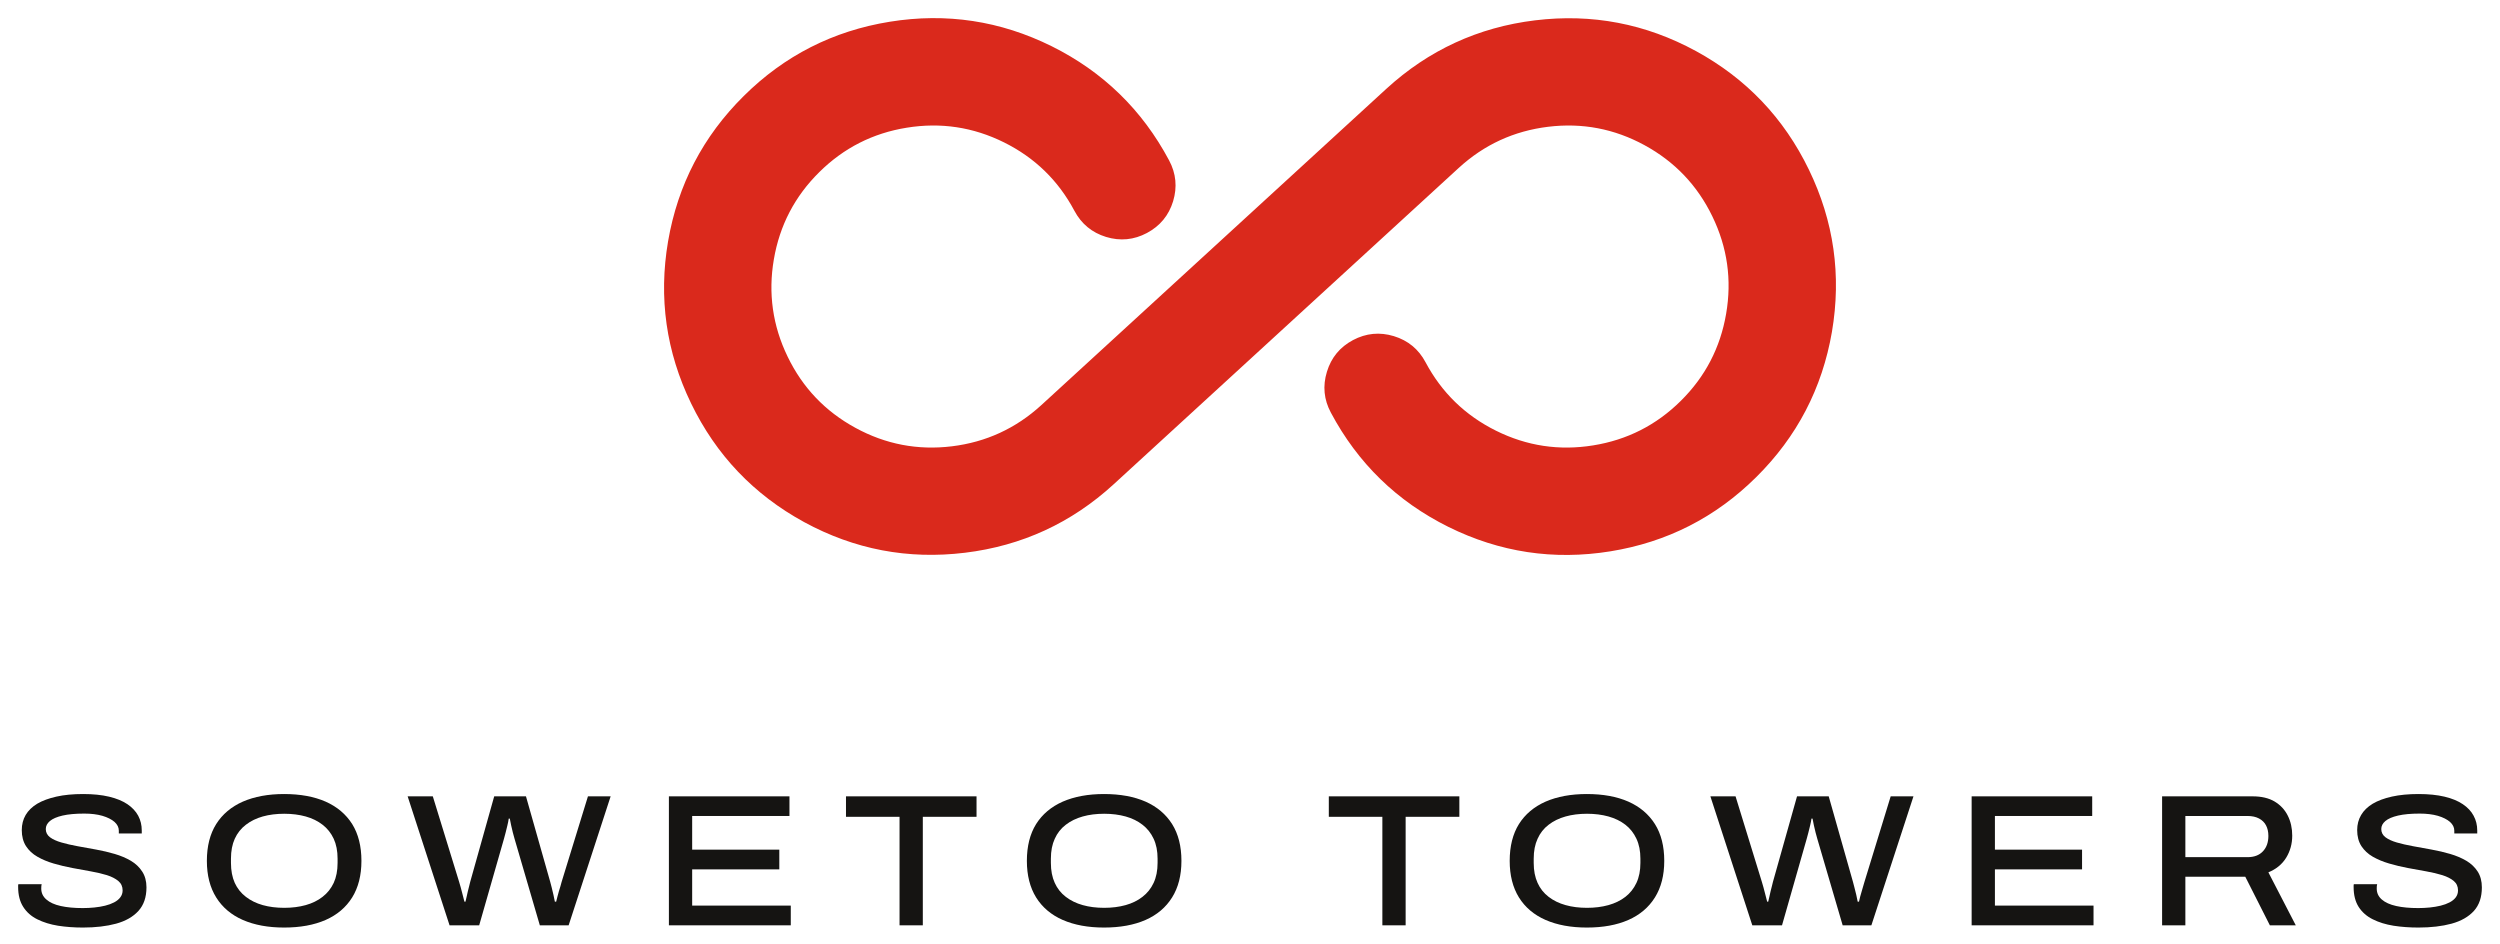
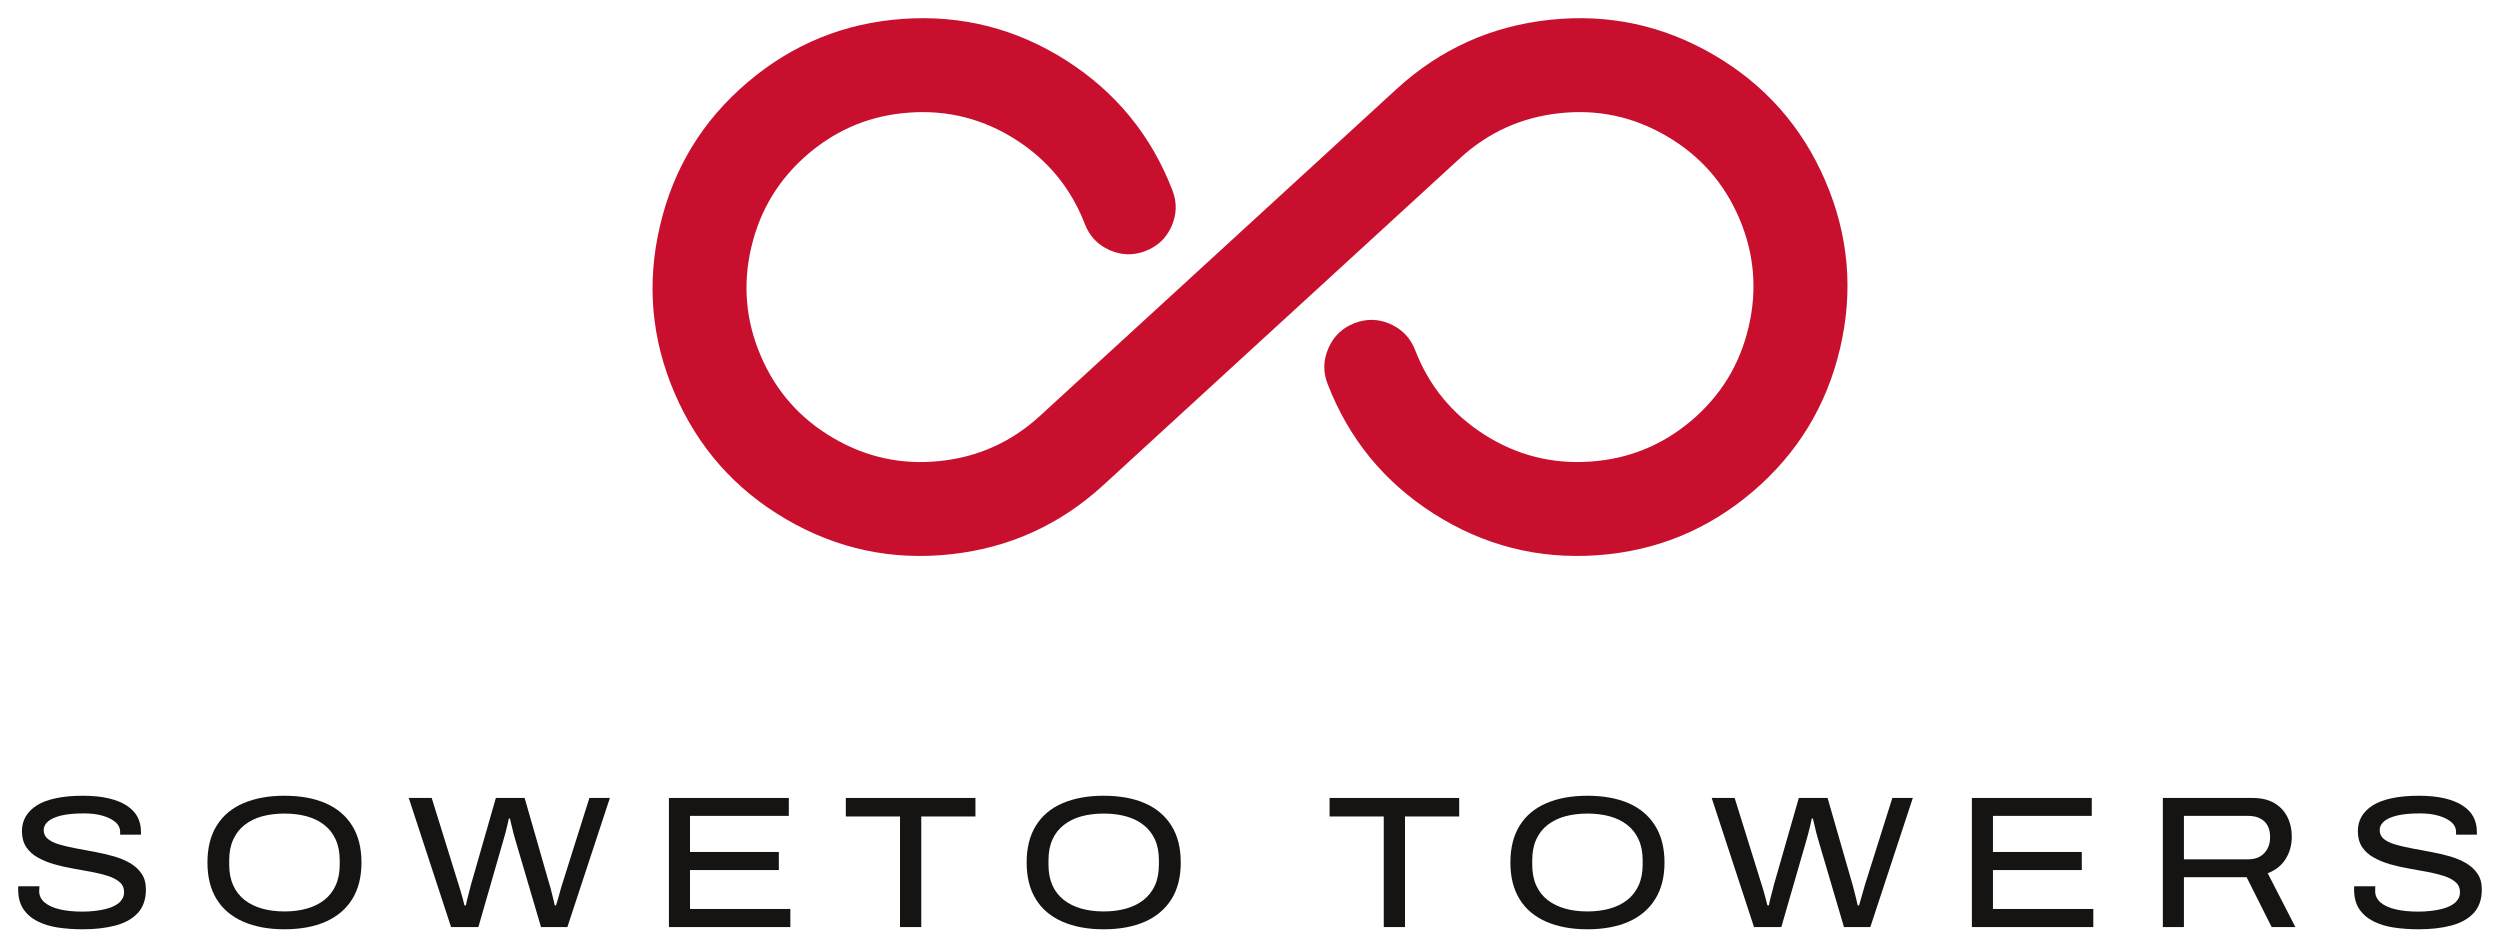
- <svg xmlns="http://www.w3.org/2000/svg" viewBox="-2.199 -2.199 302.957 114.331" role="img" aria-label="Soweto Towers">
-   <path fill="#DA291C" transform="translate(149.28 32.525)" d="M9.8 15.28Q14.7 24.48 24.03 29.12Q33.37 33.75 43.66 32.09Q53.95 30.43 61.35 23.09Q68.75 15.76 70.52 5.49Q72.27 -4.79 67.73 -14.16Q63.19 -23.54 54.05 -28.53Q44.89 -33.52 34.55 -32.26Q24.21 -31 16.52 -23.96L-25.3 14.38Q-29.92 18.6 -36.12 19.36Q-42.33 20.12 -47.82 17.12Q-53.31 14.13 -56.03 8.5Q-58.76 2.87 -57.7 -3.3Q-56.65 -9.46 -52.2 -13.86Q-47.76 -18.26 -41.59 -19.25Q-35.41 -20.25 -29.81 -17.47Q-24.21 -14.69 -21.28 -9.18Q-20.01 -6.8 -17.44 -6.01Q-14.86 -5.23 -12.49 -6.49Q-10.11 -7.76 -9.32 -10.33Q-8.54 -12.91 -9.8 -15.28Q-14.7 -24.48 -24.03 -29.12Q-33.37 -33.75 -43.65 -32.09Q-53.95 -30.43 -61.35 -23.09Q-68.75 -15.76 -70.52 -5.48Q-72.27 4.79 -67.73 14.16Q-63.19 23.54 -54.04 28.54Q-44.89 33.52 -34.55 32.26Q-24.2 31 -16.52 23.96L25.3 -14.38Q29.91 -18.6 36.12 -19.36Q42.33 -20.12 47.81 -17.13Q53.31 -14.13 56.03 -8.5Q58.76 -2.87 57.7 3.29Q56.65 9.46 52.2 13.86Q47.76 18.26 41.58 19.25Q35.41 20.25 29.81 17.47Q24.21 14.69 21.27 9.17Q20.01 6.8 17.43 6.01Q14.86 5.23 12.48 6.49Q10.1 7.76 9.32 10.33Q8.53 12.91 9.8 15.28Z" />
-   <path fill="#151412" transform="translate(0 94.322) translate(-1.34 15.612)" d="M9.19 0.27Q7.6 0.27 6.18 0.05Q4.76 -0.18 3.66 -0.73Q2.57 -1.27 1.96 -2.23Q1.34 -3.19 1.34 -4.64V-4.82Q1.34 -4.92 1.37 -4.98H4.19Q4.16 -4.89 4.15 -4.76Q4.14 -4.62 4.14 -4.46Q4.14 -3.66 4.76 -3.13Q5.37 -2.59 6.5 -2.34Q7.62 -2.09 9.17 -2.09Q9.88 -2.09 10.57 -2.16Q11.27 -2.23 11.88 -2.38Q12.49 -2.53 12.97 -2.78Q13.45 -3.03 13.72 -3.39Q14 -3.76 14 -4.23Q14 -4.94 13.48 -5.37Q12.97 -5.8 12.1 -6.08Q11.22 -6.35 10.14 -6.54Q9.06 -6.74 7.9 -6.95Q6.74 -7.17 5.64 -7.49Q4.55 -7.81 3.68 -8.31Q2.8 -8.81 2.29 -9.6Q1.78 -10.4 1.78 -11.54Q1.78 -12.56 2.25 -13.37Q2.73 -14.18 3.66 -14.74Q4.6 -15.29 5.99 -15.6Q7.37 -15.91 9.22 -15.91Q11.01 -15.91 12.36 -15.59Q13.7 -15.27 14.58 -14.68Q15.45 -14.09 15.89 -13.28Q16.32 -12.47 16.32 -11.49V-11.13H13.54V-11.47Q13.54 -12.06 13.02 -12.53Q12.49 -12.99 11.55 -13.27Q10.61 -13.54 9.35 -13.54Q7.76 -13.54 6.72 -13.3Q5.69 -13.06 5.19 -12.64Q4.69 -12.22 4.69 -11.67Q4.69 -11.06 5.2 -10.67Q5.71 -10.29 6.58 -10.04Q7.44 -9.79 8.53 -9.59Q9.63 -9.4 10.79 -9.18Q11.95 -8.97 13.04 -8.65Q14.13 -8.33 15 -7.82Q15.86 -7.31 16.37 -6.52Q16.89 -5.73 16.89 -4.6Q16.89 -2.82 15.92 -1.75Q14.95 -0.68 13.21 -0.2Q11.47 0.27 9.19 0.27Z" />
-   <path fill="#151412" transform="translate(0 94.322) translate(-1.34 15.612)" d="M33.57 0.27Q30.68 0.27 28.57 -0.65Q26.47 -1.57 25.34 -3.38Q24.21 -5.19 24.21 -7.81Q24.21 -10.47 25.34 -12.27Q26.47 -14.06 28.57 -14.99Q30.68 -15.91 33.57 -15.91Q36.5 -15.91 38.6 -14.99Q40.69 -14.06 41.82 -12.27Q42.94 -10.47 42.94 -7.81Q42.94 -5.19 41.82 -3.38Q40.69 -1.57 38.6 -0.65Q36.5 0.27 33.57 0.27ZM33.59 -2.12Q35 -2.12 36.19 -2.45Q37.37 -2.78 38.23 -3.45Q39.1 -4.12 39.58 -5.14Q40.05 -6.17 40.05 -7.56V-8.08Q40.05 -9.47 39.58 -10.49Q39.1 -11.52 38.23 -12.19Q37.37 -12.86 36.19 -13.19Q35 -13.52 33.59 -13.52Q32.16 -13.52 30.98 -13.19Q29.81 -12.86 28.94 -12.19Q28.06 -11.52 27.59 -10.49Q27.13 -9.47 27.13 -8.08V-7.56Q27.13 -6.17 27.59 -5.14Q28.06 -4.12 28.94 -3.45Q29.81 -2.78 30.98 -2.45Q32.16 -2.12 33.59 -2.12Z" />
-   <path fill="#151412" transform="translate(0 94.322) translate(-1.34 15.612)" d="M53.62 0 48.54 -15.63H51.59L54.78 -5.26Q54.87 -5.01 54.98 -4.57Q55.1 -4.14 55.21 -3.69Q55.32 -3.23 55.42 -2.87H55.55Q55.62 -3.14 55.69 -3.47Q55.76 -3.8 55.84 -4.14Q55.92 -4.48 56 -4.77Q56.08 -5.05 56.12 -5.26L59.03 -15.63H62.88L65.82 -5.26Q65.88 -5.01 66 -4.57Q66.11 -4.14 66.21 -3.69Q66.32 -3.23 66.38 -2.87H66.54Q66.61 -3.14 66.69 -3.47Q66.77 -3.8 66.87 -4.13Q66.98 -4.46 67.06 -4.75Q67.14 -5.03 67.2 -5.26L70.39 -15.63H73.14L68.05 0H64.56L61.49 -10.51Q61.4 -10.81 61.29 -11.24Q61.17 -11.67 61.08 -12.13Q60.99 -12.59 60.92 -12.93H60.79Q60.74 -12.56 60.63 -12.11Q60.51 -11.65 60.41 -11.22Q60.31 -10.79 60.22 -10.51L57.21 0Z" />
-   <path fill="#151412" transform="translate(0 94.322) translate(-1.34 15.612)" d="M80.2 0V-15.63H94.81V-13.25H83.02V-9.17H93.58V-6.78H83.02V-2.39H94.97V0Z" />
-   <path fill="#151412" transform="translate(0 94.322) translate(-1.34 15.612)" d="M108.15 0V-13.15H101.66V-15.63H117.48V-13.15H110.97V0Z" />
-   <path fill="#151412" transform="translate(0 94.322) translate(-1.34 15.612)" d="M132.93 0.27Q130.04 0.27 127.93 -0.65Q125.83 -1.57 124.7 -3.38Q123.58 -5.19 123.58 -7.81Q123.58 -10.47 124.7 -12.27Q125.83 -14.06 127.93 -14.99Q130.04 -15.91 132.93 -15.91Q135.86 -15.91 137.96 -14.99Q140.05 -14.06 141.18 -12.27Q142.31 -10.47 142.31 -7.81Q142.31 -5.19 141.18 -3.38Q140.05 -1.57 137.96 -0.65Q135.86 0.27 132.93 0.27ZM132.95 -2.12Q134.36 -2.12 135.55 -2.45Q136.73 -2.78 137.59 -3.45Q138.46 -4.12 138.94 -5.14Q139.42 -6.17 139.42 -7.56V-8.08Q139.42 -9.47 138.94 -10.49Q138.46 -11.52 137.59 -12.19Q136.73 -12.86 135.55 -13.19Q134.36 -13.52 132.95 -13.52Q131.52 -13.52 130.35 -13.19Q129.17 -12.86 128.3 -12.19Q127.42 -11.52 126.96 -10.49Q126.49 -9.47 126.49 -8.08V-7.56Q126.49 -6.17 126.96 -5.14Q127.42 -4.12 128.3 -3.45Q129.17 -2.78 130.35 -2.45Q131.52 -2.12 132.95 -2.12Z" />
-   <path fill="#151412" transform="translate(0 94.322) translate(-1.34 15.612)" d="M166.66 0V-13.15H160.17V-15.63H175.99V-13.15H169.48V0Z" />
-   <path fill="#151412" transform="translate(0 94.322) translate(-1.34 15.612)" d="M191.44 0.27Q188.55 0.27 186.44 -0.65Q184.34 -1.57 183.21 -3.38Q182.09 -5.19 182.09 -7.81Q182.09 -10.47 183.21 -12.27Q184.34 -14.06 186.44 -14.99Q188.55 -15.91 191.44 -15.91Q194.38 -15.91 196.47 -14.99Q198.56 -14.06 199.69 -12.27Q200.82 -10.47 200.82 -7.81Q200.82 -5.19 199.69 -3.38Q198.56 -1.57 196.47 -0.65Q194.38 0.27 191.44 0.27ZM191.46 -2.12Q192.87 -2.12 194.06 -2.45Q195.24 -2.78 196.11 -3.45Q196.97 -4.12 197.45 -5.14Q197.93 -6.17 197.93 -7.56V-8.08Q197.93 -9.47 197.45 -10.49Q196.97 -11.52 196.11 -12.19Q195.24 -12.86 194.06 -13.19Q192.87 -13.52 191.46 -13.52Q190.03 -13.52 188.86 -13.19Q187.68 -12.86 186.81 -12.19Q185.93 -11.52 185.47 -10.49Q185 -9.47 185 -8.08V-7.56Q185 -6.17 185.47 -5.14Q185.93 -4.12 186.81 -3.45Q187.68 -2.78 188.86 -2.45Q190.03 -2.12 191.46 -2.12Z" />
-   <path fill="#151412" transform="translate(0 94.322) translate(-1.34 15.612)" d="M211.49 0 206.41 -15.63H209.46L212.65 -5.26Q212.74 -5.01 212.85 -4.57Q212.97 -4.14 213.08 -3.69Q213.2 -3.23 213.29 -2.87H213.42Q213.49 -3.14 213.56 -3.47Q213.63 -3.8 213.71 -4.14Q213.79 -4.48 213.87 -4.77Q213.95 -5.05 213.99 -5.26L216.91 -15.63H220.75L223.69 -5.26Q223.76 -5.01 223.87 -4.57Q223.98 -4.14 224.09 -3.69Q224.19 -3.23 224.26 -2.87H224.42Q224.48 -3.14 224.56 -3.47Q224.64 -3.8 224.75 -4.13Q224.85 -4.46 224.93 -4.75Q225.01 -5.03 225.08 -5.26L228.26 -15.63H231.02L225.92 0H222.44L219.36 -10.51Q219.27 -10.81 219.16 -11.24Q219.05 -11.67 218.95 -12.13Q218.86 -12.59 218.79 -12.93H218.66Q218.61 -12.56 218.5 -12.11Q218.39 -11.65 218.28 -11.22Q218.18 -10.79 218.09 -10.51L215.09 0Z" />
-   <path fill="#151412" transform="translate(0 94.322) translate(-1.34 15.612)" d="M238.07 0V-15.63H252.68V-13.25H240.89V-9.17H251.45V-6.78H240.89V-2.39H252.84V0Z" />
-   <path fill="#151412" transform="translate(0 94.322) translate(-1.34 15.612)" d="M261.15 0V-15.63H272.12Q273.73 -15.63 274.79 -15Q275.85 -14.36 276.38 -13.29Q276.92 -12.22 276.92 -10.86Q276.92 -9.4 276.19 -8.2Q275.46 -7.01 274.03 -6.42L277.35 0H274.21L271.23 -5.89H263.97V0ZM263.97 -8.26H271.5Q272.71 -8.26 273.37 -8.97Q274.03 -9.67 274.03 -10.83Q274.03 -11.58 273.74 -12.12Q273.46 -12.65 272.89 -12.95Q272.32 -13.25 271.5 -13.25H263.97Z" />
-   <path fill="#151412" transform="translate(0 94.322) translate(-1.34 15.612)" d="M292.21 0.27Q290.62 0.27 289.2 0.05Q287.77 -0.18 286.68 -0.73Q285.59 -1.27 284.97 -2.23Q284.36 -3.19 284.36 -4.64V-4.82Q284.36 -4.92 284.38 -4.98H287.21Q287.18 -4.89 287.17 -4.76Q287.16 -4.62 287.16 -4.46Q287.16 -3.66 287.77 -3.13Q288.39 -2.59 289.52 -2.34Q290.64 -2.09 292.19 -2.09Q292.89 -2.09 293.59 -2.16Q294.28 -2.23 294.9 -2.38Q295.51 -2.53 295.99 -2.78Q296.47 -3.03 296.74 -3.39Q297.01 -3.76 297.01 -4.23Q297.01 -4.94 296.5 -5.37Q295.99 -5.8 295.11 -6.08Q294.24 -6.35 293.16 -6.54Q292.08 -6.74 290.91 -6.95Q289.75 -7.17 288.66 -7.49Q287.57 -7.81 286.69 -8.31Q285.82 -8.81 285.3 -9.6Q284.79 -10.4 284.79 -11.54Q284.79 -12.56 285.27 -13.37Q285.75 -14.18 286.68 -14.74Q287.61 -15.29 289 -15.6Q290.39 -15.91 292.23 -15.91Q294.03 -15.91 295.38 -15.59Q296.72 -15.27 297.59 -14.68Q298.47 -14.09 298.9 -13.28Q299.34 -12.47 299.34 -11.49V-11.13H296.56V-11.47Q296.56 -12.06 296.04 -12.53Q295.51 -12.99 294.57 -13.27Q293.62 -13.54 292.37 -13.54Q290.78 -13.54 289.74 -13.3Q288.71 -13.06 288.21 -12.64Q287.71 -12.22 287.71 -11.67Q287.71 -11.06 288.22 -10.67Q288.73 -10.29 289.59 -10.04Q290.46 -9.79 291.55 -9.59Q292.64 -9.4 293.8 -9.18Q294.97 -8.97 296.06 -8.65Q297.15 -8.33 298.02 -7.82Q298.88 -7.31 299.39 -6.52Q299.9 -5.73 299.9 -4.6Q299.9 -2.82 298.94 -1.75Q297.97 -0.68 296.23 -0.2Q294.49 0.27 292.21 0.27Z" />
+ <svg xmlns="http://www.w3.org/2000/svg" viewBox="-2.13 -2.13 292.97 110.771" role="img" aria-label="Soweto Towers">
+   <path fill="#C8102E" transform="translate(144.355 31.512)" d="M9.09 11.34Q12.82 21.01 21.57 26.58Q30.32 32.14 40.65 31.43Q50.99 30.71 58.89 23.99Q66.78 17.28 69.15 7.18Q71.52 -2.9 67.43 -12.43Q63.34 -21.95 54.39 -27.19Q45.45 -32.42 35.14 -31.32Q24.84 -30.22 17.2 -23.23L-24.63 15.11Q-29.6 19.67 -36.31 20.38Q-43.01 21.1 -48.83 17.69Q-54.66 14.29 -57.32 8.09Q-59.98 1.89 -58.44 -4.67Q-56.9 -11.24 -51.76 -15.62Q-46.62 -19.99 -39.89 -20.45Q-33.17 -20.92 -27.48 -17.3Q-21.78 -13.67 -19.35 -7.38Q-18.53 -5.25 -16.45 -4.33Q-14.36 -3.41 -12.24 -4.23Q-10.11 -5.05 -9.19 -7.13Q-8.27 -9.22 -9.09 -11.34Q-12.82 -21.01 -21.57 -26.58Q-30.32 -32.14 -40.65 -31.43Q-50.99 -30.71 -58.89 -23.99Q-66.78 -17.28 -69.14 -7.19Q-71.52 2.9 -67.43 12.43Q-63.34 21.95 -54.39 27.19Q-45.45 32.42 -35.14 31.32Q-24.84 30.22 -17.2 23.22L24.62 -15.11Q29.6 -19.67 36.31 -20.38Q43.01 -21.1 48.83 -17.69Q54.66 -14.29 57.32 -8.09Q59.98 -1.89 58.43 4.68Q56.9 11.24 51.76 15.62Q46.62 19.99 39.89 20.45Q33.17 20.92 27.48 17.3Q21.78 13.67 19.35 7.38Q18.53 5.26 16.45 4.33Q14.37 3.41 12.24 4.23Q10.12 5.05 9.2 7.14Q8.27 9.22 9.09 11.34Z" />
+   <path fill="#151412" transform="translate(0 91.385) translate(-1.35 15.126)" d="M8.93 0.26Q7.41 0.26 6.03 0.06Q4.65 -0.15 3.61 -0.68Q2.56 -1.21 1.95 -2.12Q1.35 -3.02 1.35 -4.43V-4.63Q1.35 -4.72 1.37 -4.78H3.84Q3.84 -4.67 3.83 -4.54Q3.81 -4.41 3.81 -4.23Q3.81 -3.44 4.43 -2.9Q5.05 -2.36 6.2 -2.08Q7.34 -1.81 8.89 -1.81Q9.59 -1.81 10.3 -1.89Q11 -1.96 11.62 -2.12Q12.24 -2.27 12.72 -2.54Q13.21 -2.8 13.48 -3.19Q13.76 -3.57 13.76 -4.08Q13.76 -4.81 13.26 -5.25Q12.77 -5.69 11.91 -5.98Q11.05 -6.26 9.98 -6.46Q8.91 -6.66 7.77 -6.86Q6.64 -7.06 5.57 -7.36Q4.5 -7.67 3.65 -8.15Q2.8 -8.62 2.29 -9.38Q1.79 -10.14 1.79 -11.25Q1.79 -12.19 2.23 -12.95Q2.67 -13.71 3.55 -14.27Q4.43 -14.82 5.78 -15.1Q7.12 -15.39 8.93 -15.39Q10.69 -15.39 11.98 -15.08Q13.27 -14.77 14.11 -14.21Q14.95 -13.65 15.35 -12.88Q15.74 -12.11 15.74 -11.18V-10.83H13.3V-11.18Q13.3 -11.8 12.78 -12.27Q12.26 -12.74 11.31 -13.03Q10.36 -13.32 9.08 -13.32Q7.47 -13.32 6.43 -13.08Q5.38 -12.83 4.86 -12.39Q4.34 -11.95 4.34 -11.36Q4.34 -10.72 4.84 -10.32Q5.34 -9.92 6.2 -9.67Q7.06 -9.42 8.13 -9.22Q9.19 -9.02 10.33 -8.81Q11.47 -8.6 12.52 -8.3Q13.58 -8 14.44 -7.51Q15.3 -7.01 15.81 -6.26Q16.32 -5.51 16.32 -4.41Q16.32 -2.69 15.38 -1.66Q14.44 -0.64 12.78 -0.19Q11.11 0.26 8.93 0.26Z" />
+   <path fill="#151412" transform="translate(0 91.385) translate(-1.35 15.126)" d="M32.54 0.26Q29.77 0.26 27.73 -0.63Q25.69 -1.52 24.61 -3.26Q23.53 -5.01 23.53 -7.56Q23.53 -10.14 24.61 -11.88Q25.69 -13.63 27.73 -14.51Q29.77 -15.39 32.54 -15.39Q35.37 -15.39 37.38 -14.51Q39.4 -13.63 40.49 -11.88Q41.58 -10.14 41.58 -7.56Q41.58 -5.01 40.49 -3.26Q39.4 -1.52 37.38 -0.63Q35.37 0.26 32.54 0.26ZM32.57 -1.83Q33.98 -1.83 35.16 -2.16Q36.34 -2.49 37.21 -3.16Q38.08 -3.84 38.55 -4.87Q39.03 -5.91 39.03 -7.32V-7.83Q39.03 -9.24 38.55 -10.27Q38.08 -11.31 37.21 -11.98Q36.34 -12.66 35.16 -12.98Q33.98 -13.3 32.57 -13.3Q31.13 -13.3 29.95 -12.98Q28.77 -12.66 27.9 -11.98Q27.03 -11.31 26.56 -10.27Q26.08 -9.24 26.08 -7.83V-7.32Q26.08 -5.91 26.56 -4.87Q27.03 -3.84 27.9 -3.16Q28.77 -2.49 29.95 -2.16Q31.13 -1.83 32.57 -1.83Z" />
+   <path fill="#151412" transform="translate(0 91.385) translate(-1.35 15.126)" d="M52.08 0 47.12 -15.13H49.81L52.98 -4.92Q53.07 -4.67 53.19 -4.24Q53.32 -3.81 53.44 -3.36Q53.56 -2.91 53.65 -2.54H53.82Q53.87 -2.8 53.94 -3.13Q54.02 -3.46 54.11 -3.79Q54.2 -4.12 54.27 -4.42Q54.35 -4.72 54.4 -4.92L57.33 -15.13H60.7L63.63 -4.92Q63.72 -4.67 63.82 -4.24Q63.92 -3.81 64.04 -3.36Q64.16 -2.91 64.23 -2.54H64.38Q64.47 -2.8 64.56 -3.13Q64.65 -3.46 64.75 -3.79Q64.85 -4.12 64.92 -4.42Q65 -4.72 65.07 -4.92L68.29 -15.13H70.69L65.71 0H62.62L59.58 -10.32Q59.49 -10.61 59.38 -11.04Q59.27 -11.47 59.17 -11.92Q59.07 -12.37 58.98 -12.72H58.85Q58.78 -12.37 58.67 -11.91Q58.56 -11.44 58.45 -11.02Q58.34 -10.61 58.25 -10.32L55.28 0Z" />
+   <path fill="#151412" transform="translate(0 91.385) translate(-1.35 15.126)" d="M77.61 0V-15.13H91.66V-13.03H80.08V-8.8H90.49V-6.68H80.08V-2.12H91.84V0Z" />
+   <path fill="#151412" transform="translate(0 91.385) translate(-1.35 15.126)" d="M104.69 0V-12.96H98.34V-15.13H113.53V-12.96H107.18V0Z" />
+   <path fill="#151412" transform="translate(0 91.385) translate(-1.35 15.126)" d="M128.55 0.26Q125.77 0.26 123.73 -0.63Q121.69 -1.52 120.61 -3.26Q119.53 -5.01 119.53 -7.56Q119.53 -10.14 120.61 -11.88Q121.69 -13.63 123.73 -14.51Q125.77 -15.39 128.55 -15.39Q131.37 -15.39 133.39 -14.51Q135.4 -13.63 136.5 -11.88Q137.59 -10.14 137.59 -7.56Q137.59 -5.01 136.5 -3.26Q135.4 -1.52 133.39 -0.63Q131.37 0.26 128.55 0.26ZM128.57 -1.83Q129.98 -1.83 131.16 -2.16Q132.34 -2.49 133.21 -3.16Q134.08 -3.84 134.56 -4.87Q135.03 -5.91 135.03 -7.32V-7.83Q135.03 -9.24 134.56 -10.27Q134.08 -11.31 133.21 -11.98Q132.34 -12.66 131.16 -12.98Q129.98 -13.3 128.57 -13.3Q127.14 -13.3 125.96 -12.98Q124.78 -12.66 123.91 -11.98Q123.03 -11.31 122.56 -10.27Q122.09 -9.24 122.09 -7.83V-7.32Q122.09 -5.91 122.56 -4.87Q123.03 -3.84 123.91 -3.16Q124.78 -2.49 125.96 -2.16Q127.14 -1.83 128.57 -1.83Z" />
+   <path fill="#151412" transform="translate(0 91.385) translate(-1.35 15.126)" d="M161.38 0V-12.96H155.03V-15.13H170.22V-12.96H163.87V0Z" />
+   <path fill="#151412" transform="translate(0 91.385) translate(-1.35 15.126)" d="M185.24 0.26Q182.46 0.26 180.42 -0.63Q178.38 -1.52 177.3 -3.26Q176.22 -5.01 176.22 -7.56Q176.22 -10.14 177.3 -11.88Q178.38 -13.63 180.42 -14.51Q182.46 -15.39 185.24 -15.39Q188.06 -15.39 190.08 -14.51Q192.09 -13.63 193.18 -11.88Q194.28 -10.14 194.28 -7.56Q194.28 -5.01 193.18 -3.26Q192.09 -1.52 190.08 -0.63Q188.06 0.26 185.24 0.26ZM185.26 -1.83Q186.67 -1.83 187.85 -2.16Q189.03 -2.49 189.9 -3.16Q190.77 -3.84 191.24 -4.87Q191.72 -5.91 191.72 -7.32V-7.83Q191.72 -9.24 191.24 -10.27Q190.77 -11.31 189.9 -11.98Q189.03 -12.66 187.85 -12.98Q186.67 -13.3 185.26 -13.3Q183.82 -13.3 182.65 -12.98Q181.47 -12.66 180.59 -11.98Q179.72 -11.31 179.25 -10.27Q178.78 -9.24 178.78 -7.83V-7.32Q178.78 -5.91 179.25 -4.87Q179.72 -3.84 180.59 -3.16Q181.47 -2.49 182.65 -2.16Q183.82 -1.83 185.26 -1.83Z" />
+   <path fill="#151412" transform="translate(0 91.385) translate(-1.35 15.126)" d="M204.77 0 199.81 -15.13H202.5L205.68 -4.92Q205.76 -4.67 205.89 -4.24Q206.01 -3.81 206.13 -3.36Q206.25 -2.91 206.34 -2.54H206.51Q206.56 -2.8 206.63 -3.13Q206.71 -3.46 206.8 -3.79Q206.89 -4.12 206.97 -4.42Q207.04 -4.72 207.09 -4.92L210.02 -15.13H213.39L216.33 -4.92Q216.41 -4.67 216.51 -4.24Q216.61 -3.81 216.73 -3.36Q216.85 -2.91 216.92 -2.54H217.08Q217.16 -2.8 217.25 -3.13Q217.34 -3.46 217.44 -3.79Q217.54 -4.12 217.62 -4.42Q217.69 -4.72 217.76 -4.92L220.98 -15.13H223.38L218.4 0H215.31L212.27 -10.32Q212.18 -10.61 212.07 -11.04Q211.96 -11.47 211.86 -11.92Q211.76 -12.37 211.67 -12.72H211.54Q211.47 -12.37 211.36 -11.91Q211.25 -11.44 211.14 -11.02Q211.03 -10.61 210.95 -10.32L207.97 0Z" />
+   <path fill="#151412" transform="translate(0 91.385) translate(-1.35 15.126)" d="M230.3 0V-15.13H244.35V-13.03H232.77V-8.8H243.18V-6.68H232.77V-2.12H244.53V0Z" />
+   <path fill="#151412" transform="translate(0 91.385) translate(-1.35 15.126)" d="M252.68 0V-15.13H263.18Q264.72 -15.13 265.74 -14.53Q266.75 -13.94 267.27 -12.91Q267.79 -11.88 267.79 -10.58Q267.79 -9.13 267.07 -7.98Q266.36 -6.84 264.97 -6.31L268.21 0H265.43L262.5 -5.84H255.15V0ZM255.15 -7.94H262.67Q263.89 -7.94 264.57 -8.67Q265.25 -9.39 265.25 -10.56Q265.25 -11.33 264.96 -11.88Q264.66 -12.44 264.08 -12.73Q263.51 -13.03 262.67 -13.03H255.15Z" />
+   <path fill="#151412" transform="translate(0 91.385) translate(-1.35 15.126)" d="M282.67 0.26Q281.15 0.26 279.77 0.06Q278.39 -0.15 277.35 -0.68Q276.3 -1.21 275.69 -2.12Q275.09 -3.02 275.09 -4.43V-4.63Q275.09 -4.72 275.11 -4.78H277.58Q277.58 -4.67 277.57 -4.54Q277.56 -4.41 277.56 -4.23Q277.56 -3.44 278.17 -2.9Q278.79 -2.36 279.94 -2.08Q281.08 -1.81 282.63 -1.81Q283.33 -1.81 284.04 -1.89Q284.74 -1.96 285.36 -2.12Q285.98 -2.27 286.46 -2.54Q286.95 -2.8 287.22 -3.19Q287.5 -3.57 287.5 -4.08Q287.5 -4.81 287 -5.25Q286.51 -5.69 285.65 -5.98Q284.79 -6.26 283.72 -6.46Q282.65 -6.66 281.51 -6.86Q280.38 -7.06 279.31 -7.36Q278.24 -7.67 277.39 -8.15Q276.54 -8.62 276.03 -9.38Q275.53 -10.14 275.53 -11.25Q275.53 -12.19 275.97 -12.95Q276.41 -13.71 277.29 -14.27Q278.17 -14.82 279.52 -15.1Q280.86 -15.39 282.67 -15.39Q284.44 -15.39 285.73 -15.08Q287.02 -14.77 287.85 -14.21Q288.69 -13.65 289.09 -12.88Q289.48 -12.11 289.48 -11.18V-10.83H287.04V-11.18Q287.04 -11.8 286.52 -12.27Q286 -12.74 285.05 -13.03Q284.1 -13.32 282.83 -13.32Q281.22 -13.32 280.17 -13.08Q279.12 -12.83 278.6 -12.39Q278.09 -11.95 278.09 -11.36Q278.09 -10.72 278.58 -10.32Q279.08 -9.92 279.94 -9.67Q280.8 -9.42 281.87 -9.22Q282.94 -9.02 284.07 -8.81Q285.21 -8.6 286.27 -8.3Q287.32 -8 288.18 -7.51Q289.04 -7.01 289.55 -6.26Q290.06 -5.51 290.06 -4.41Q290.06 -2.69 289.12 -1.66Q288.18 -0.64 286.52 -0.19Q284.85 0.26 282.67 0.26Z" />
</svg>
